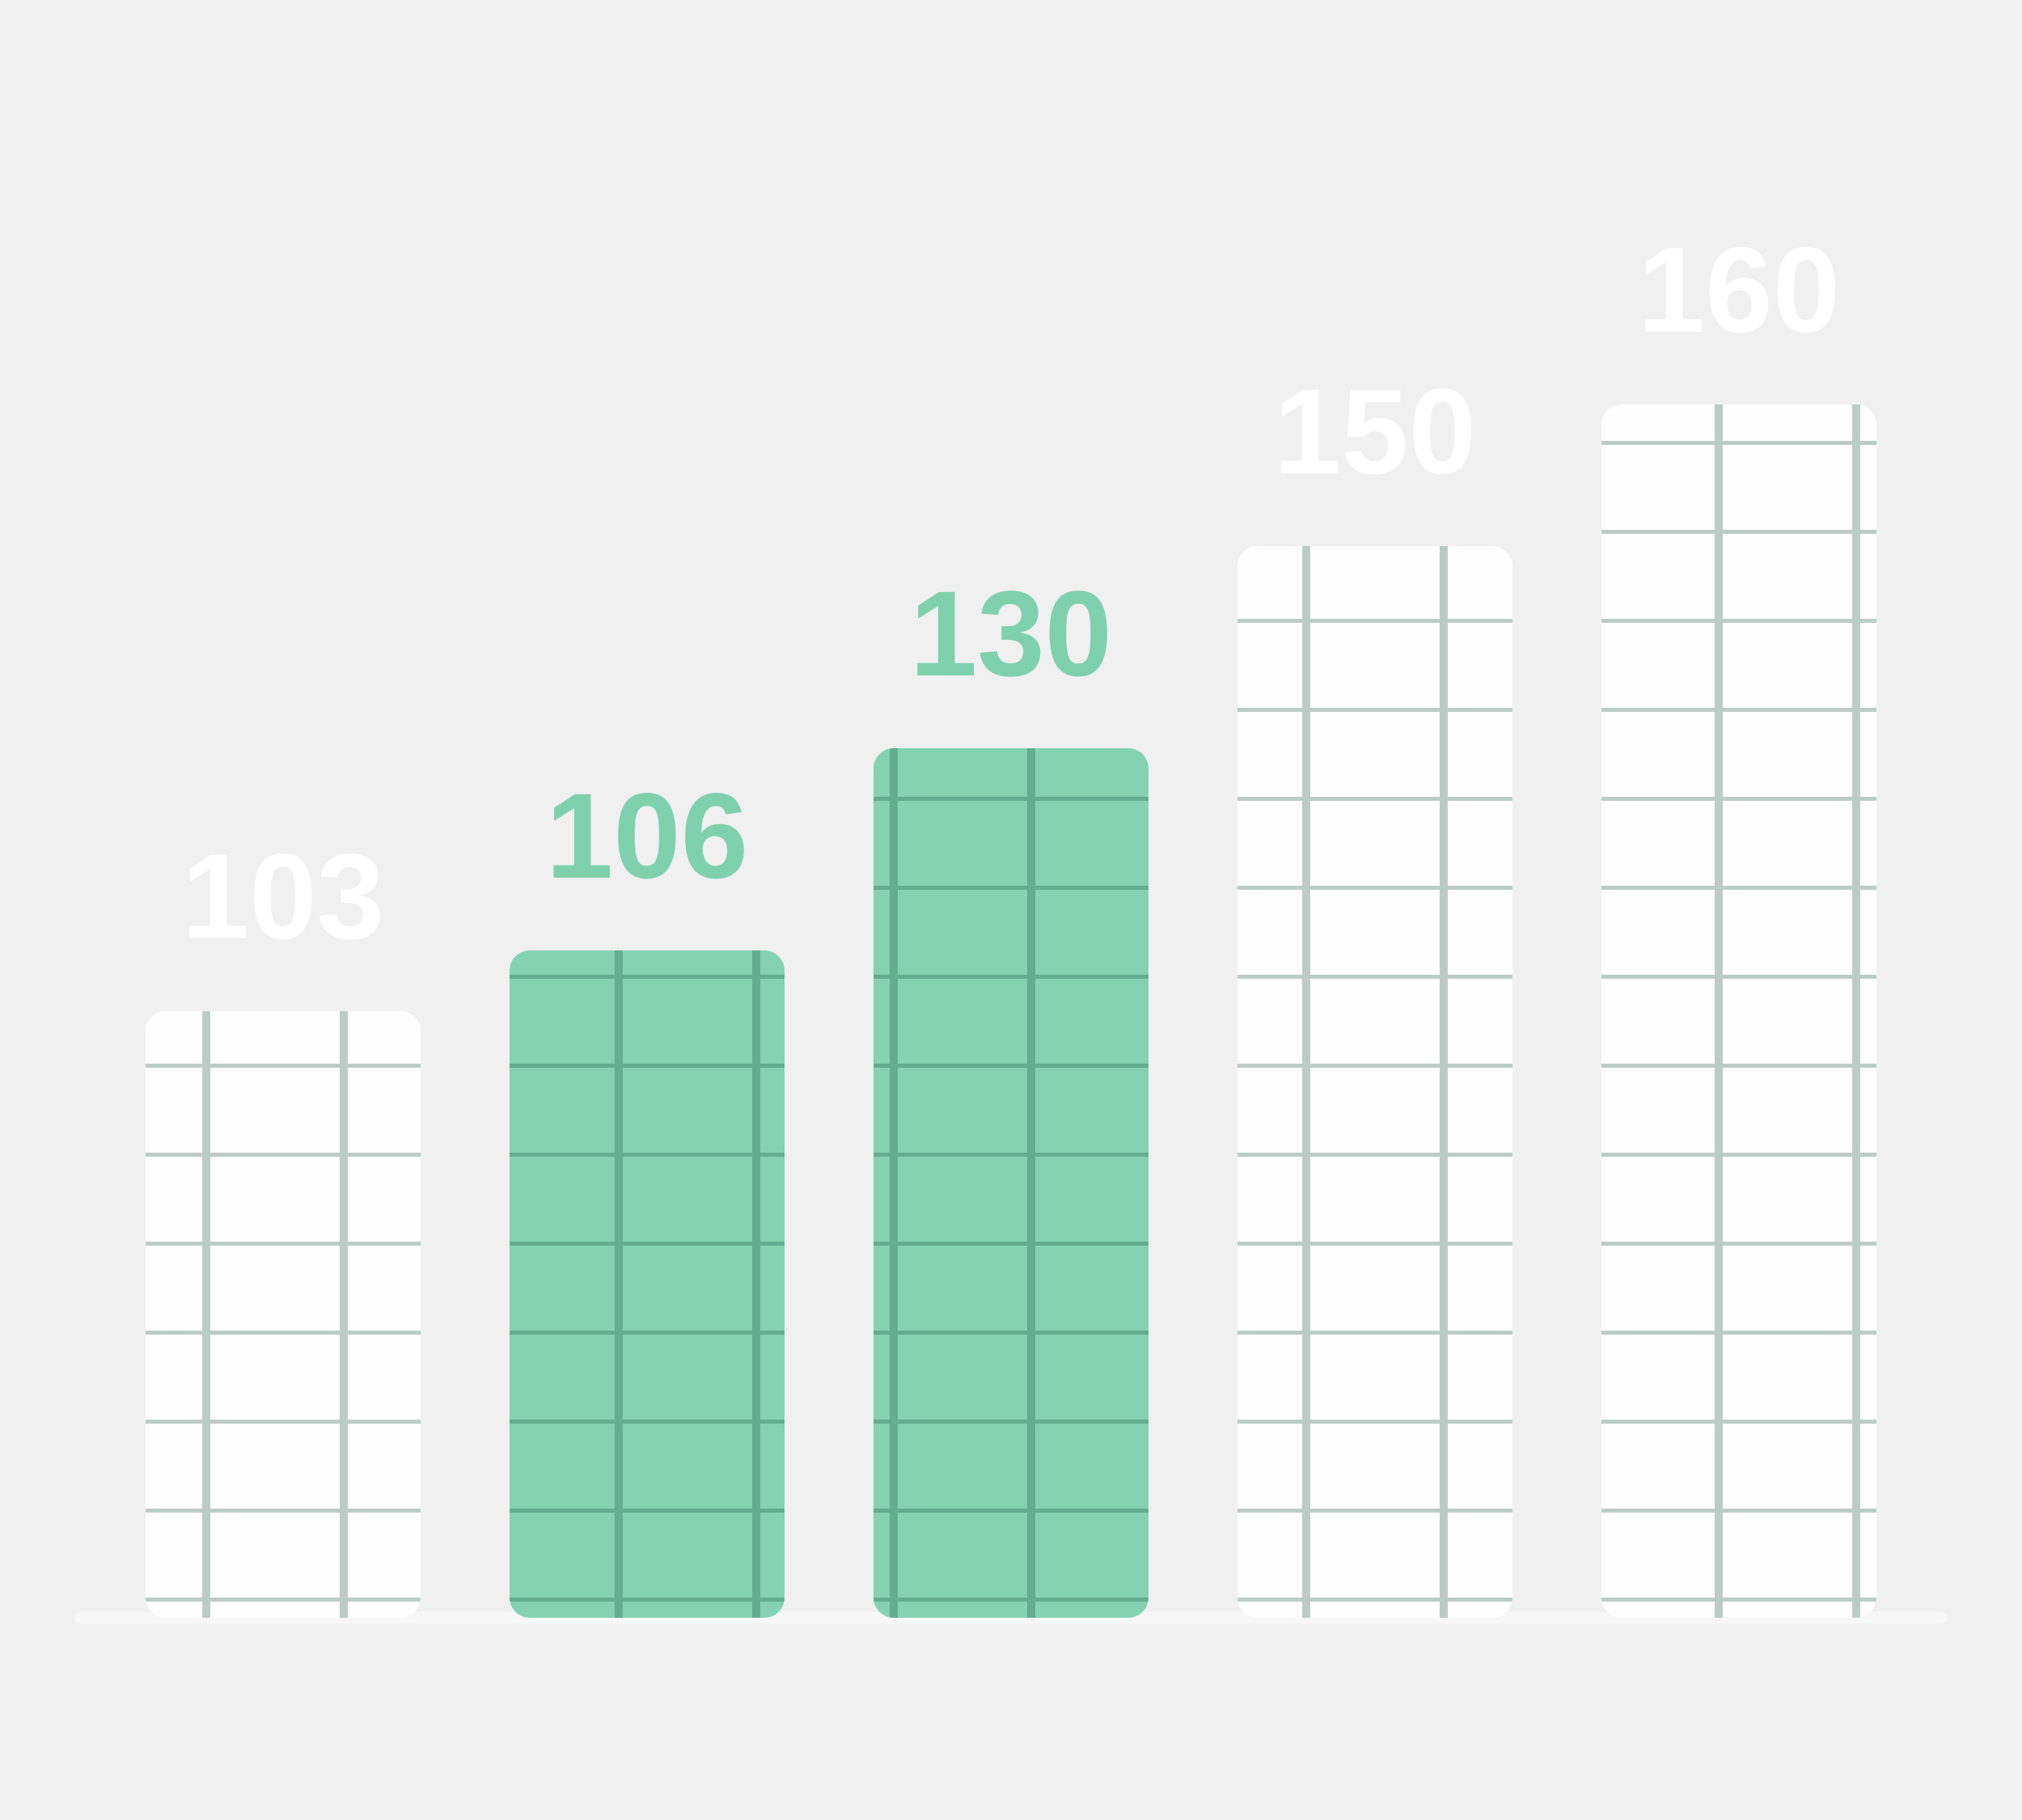
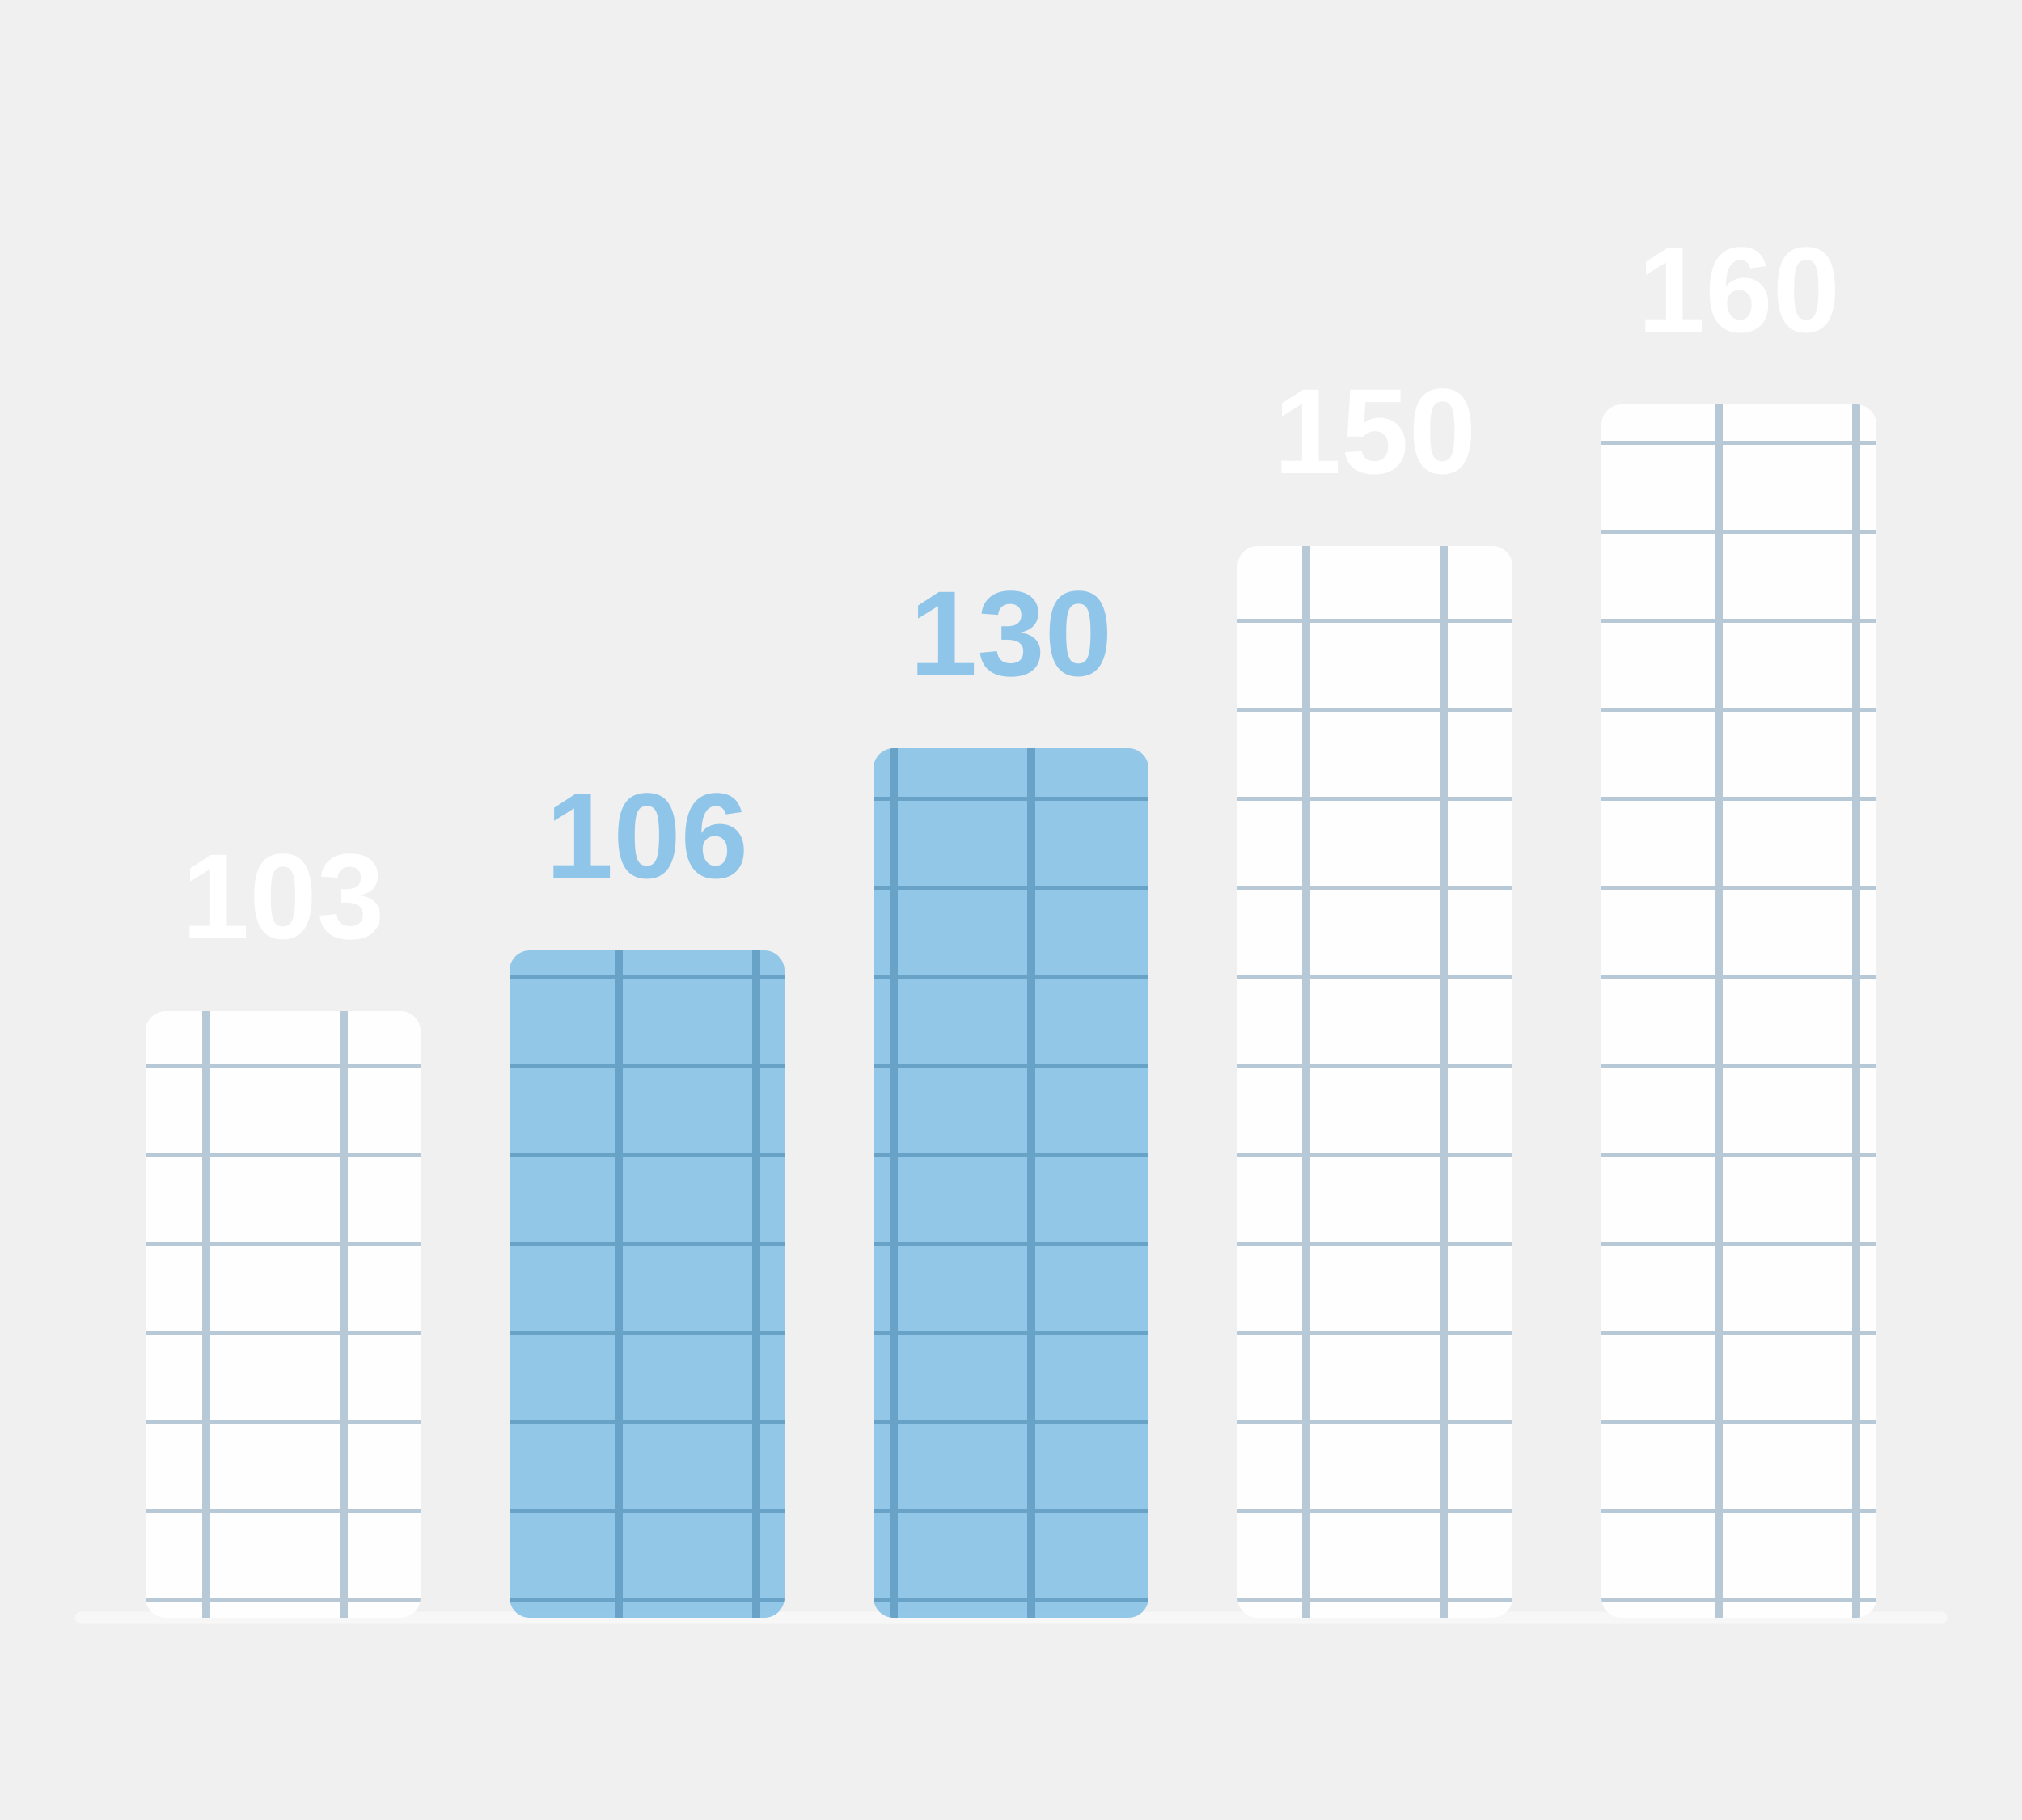
<svg xmlns="http://www.w3.org/2000/svg" width="500" height="450" viewBox="0 0 500 450" role="img" aria-label="高さの違う5つの壁">
  <defs>
    <pattern id="brick" width="34" height="22" patternUnits="userSpaceOnUse">
      <rect width="34" height="22" fill="none" />
-       <path d="M0 22 H34 M17 0 V22" stroke="#0f4c3a" stroke-width="2" opacity="0.28" />
+       <path d="M0 22 H34 M17 0 V22" stroke="#014172" stroke-width="2" opacity="0.28" />
    </pattern>
  </defs>
  <line x1="20" y1="400" x2="480" y2="400" stroke="#ffffff" stroke-width="3" stroke-linecap="round" opacity="0.45" />
  <g>
    <rect x="36" y="250" width="68" height="150" rx="5" fill="#ffffff" opacity="0.92" />
    <rect x="36" y="250" width="68" height="150" rx="5" fill="url(#brick)" />
    <text x="70" y="232" text-anchor="middle" font-family="Arial, Helvetica, sans-serif" font-size="30" font-weight="700" fill="#ffffff">103</text>
  </g>
  <g>
-     <rect x="126" y="235" width="68" height="165" rx="5" fill="#7fd1ae" opacity="0.95" />
+     <rect x="126" y="235" width="68" height="165" rx="5" fill="#8ec5e8" opacity="0.95" />
    <rect x="126" y="235" width="68" height="165" rx="5" fill="url(#brick)" />
-     <text x="160" y="217" text-anchor="middle" font-family="Arial, Helvetica, sans-serif" font-size="30" font-weight="700" fill="#7fd1ae">106</text>
+     <text x="160" y="217" text-anchor="middle" font-family="Arial, Helvetica, sans-serif" font-size="30" font-weight="700" fill="#8ec5e8">106</text>
  </g>
  <g>
-     <rect x="216" y="185" width="68" height="215" rx="5" fill="#7fd1ae" opacity="0.95" />
+     <rect x="216" y="185" width="68" height="215" rx="5" fill="#8ec5e8" opacity="0.95" />
    <rect x="216" y="185" width="68" height="215" rx="5" fill="url(#brick)" />
-     <text x="250" y="167" text-anchor="middle" font-family="Arial, Helvetica, sans-serif" font-size="30" font-weight="700" fill="#7fd1ae">130</text>
+     <text x="250" y="167" text-anchor="middle" font-family="Arial, Helvetica, sans-serif" font-size="30" font-weight="700" fill="#8ec5e8">130</text>
  </g>
  <g>
    <rect x="306" y="135" width="68" height="265" rx="5" fill="#ffffff" opacity="0.92" />
    <rect x="306" y="135" width="68" height="265" rx="5" fill="url(#brick)" />
    <text x="340" y="117" text-anchor="middle" font-family="Arial, Helvetica, sans-serif" font-size="30" font-weight="700" fill="#ffffff">150</text>
  </g>
  <g>
    <rect x="396" y="100" width="68" height="300" rx="5" fill="#ffffff" opacity="0.92" />
    <rect x="396" y="100" width="68" height="300" rx="5" fill="url(#brick)" />
    <text x="430" y="82" text-anchor="middle" font-family="Arial, Helvetica, sans-serif" font-size="30" font-weight="700" fill="#ffffff">160</text>
  </g>
</svg>
